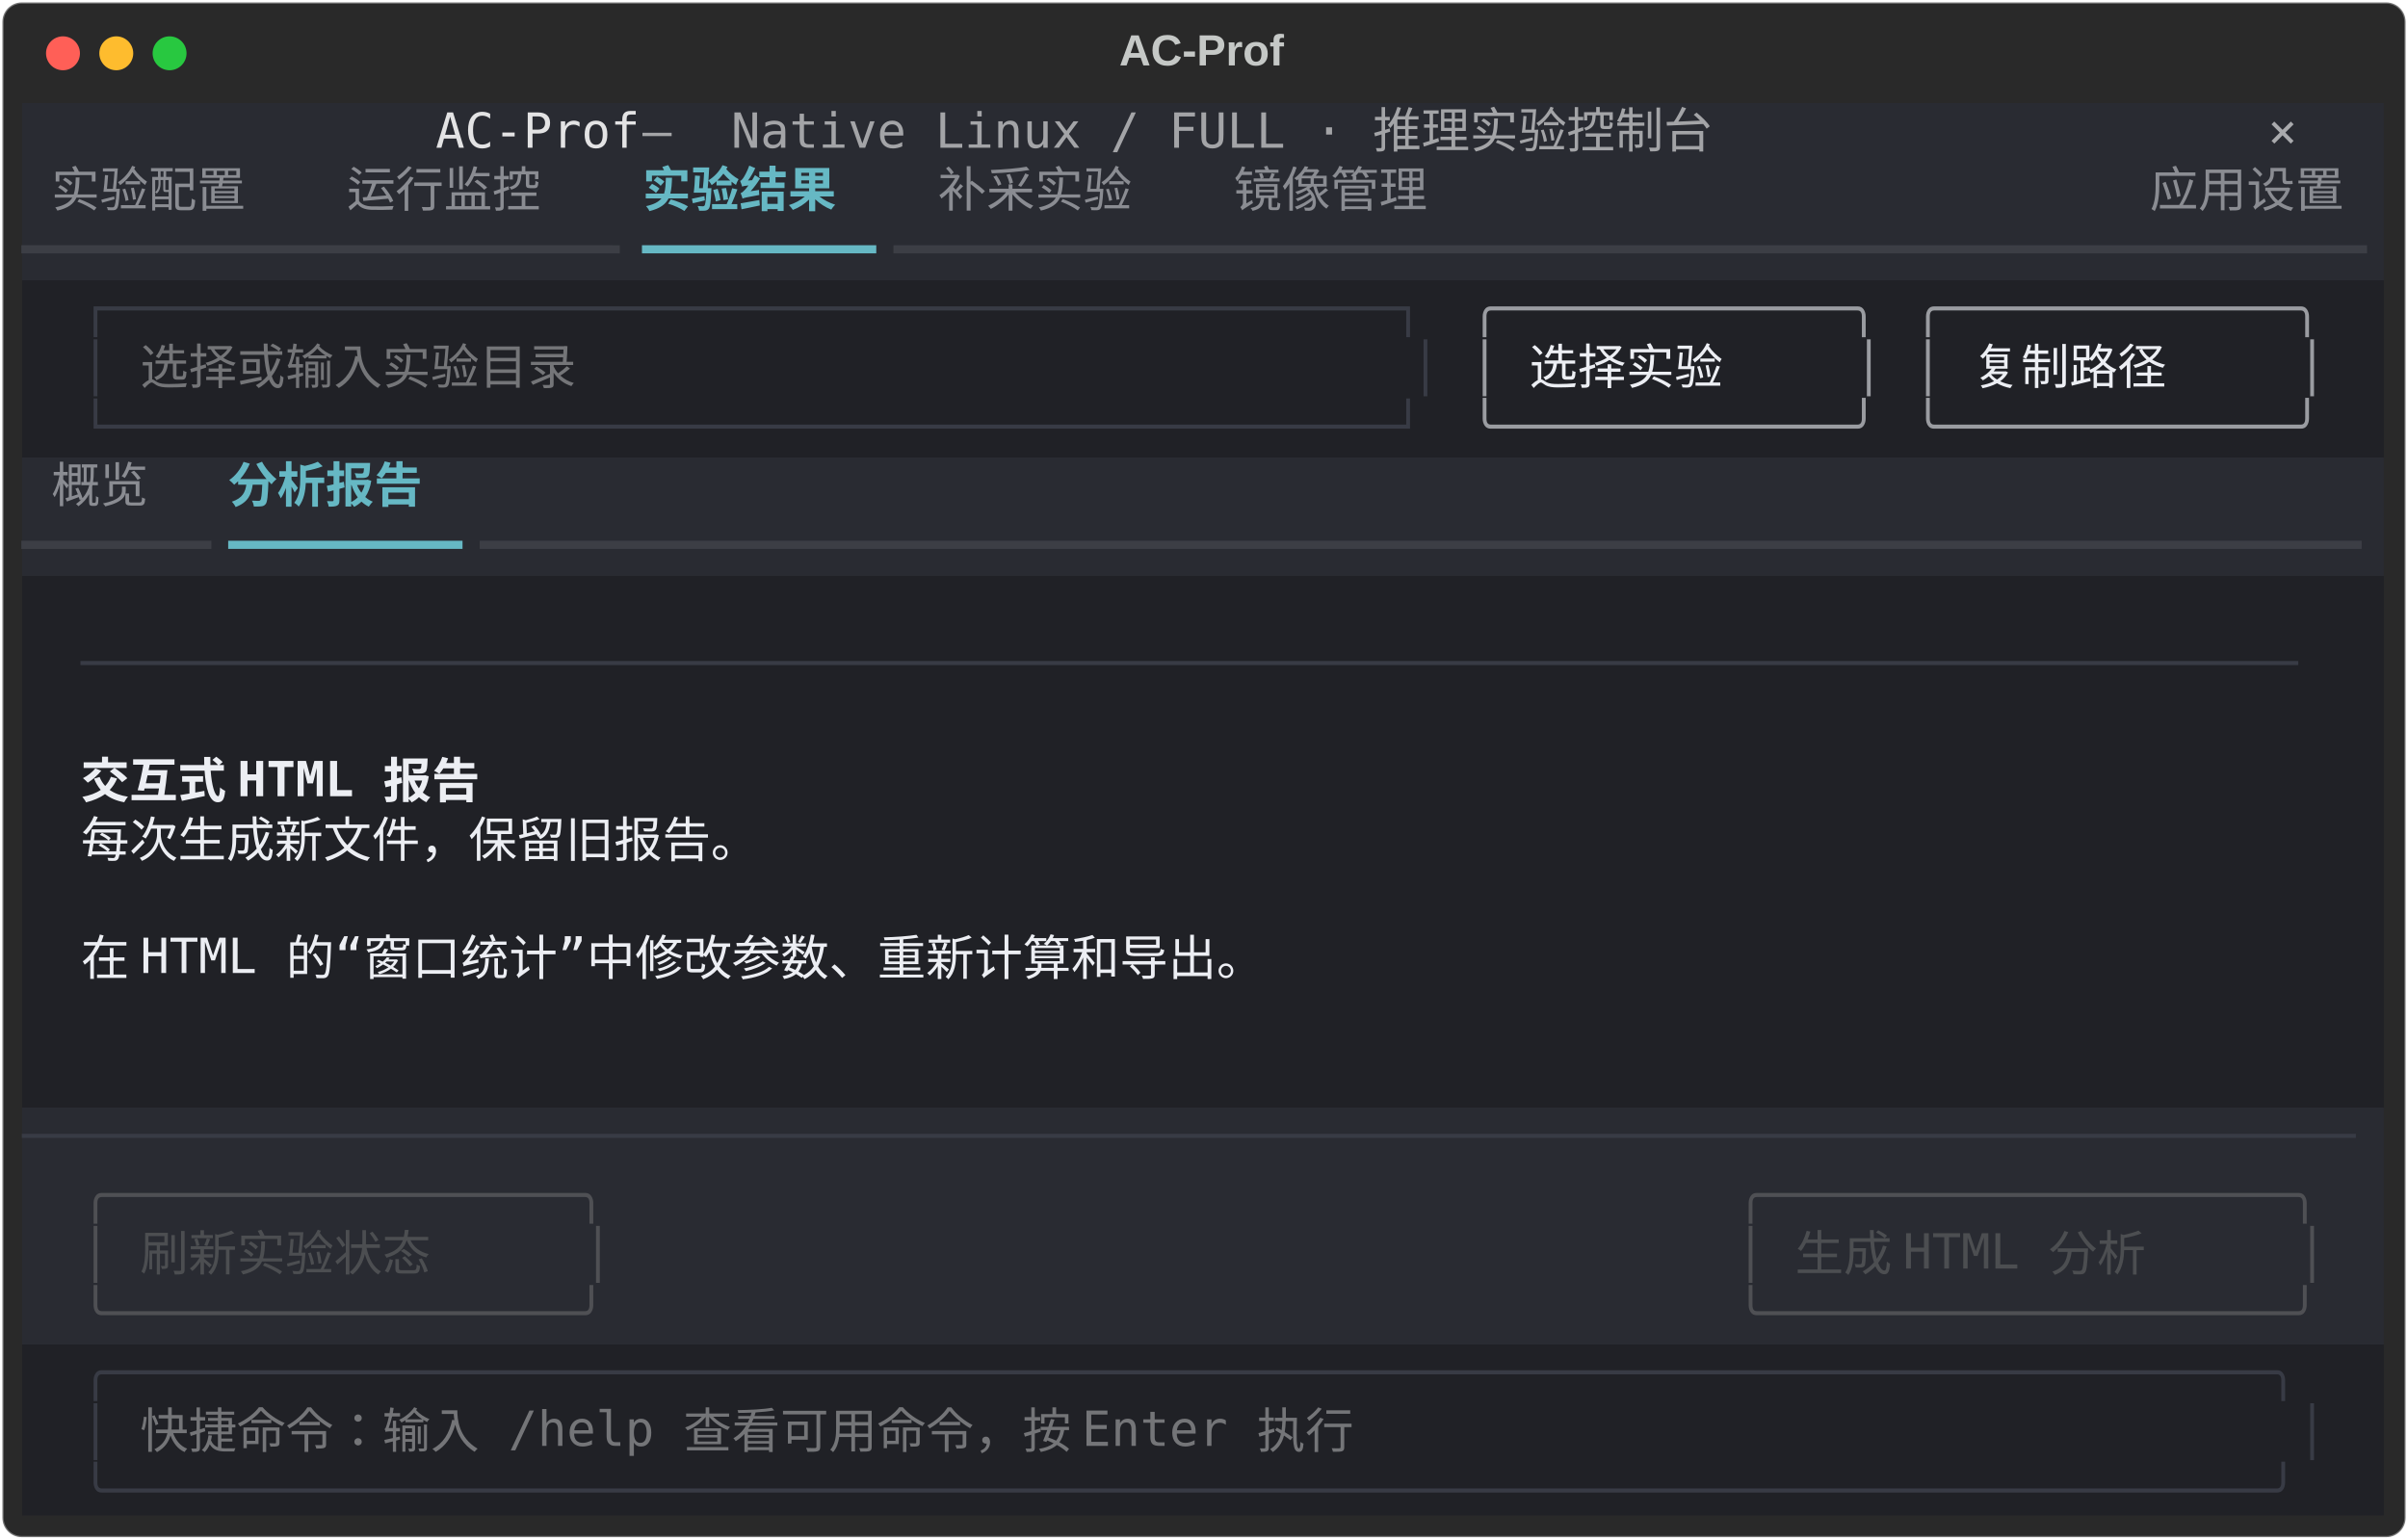
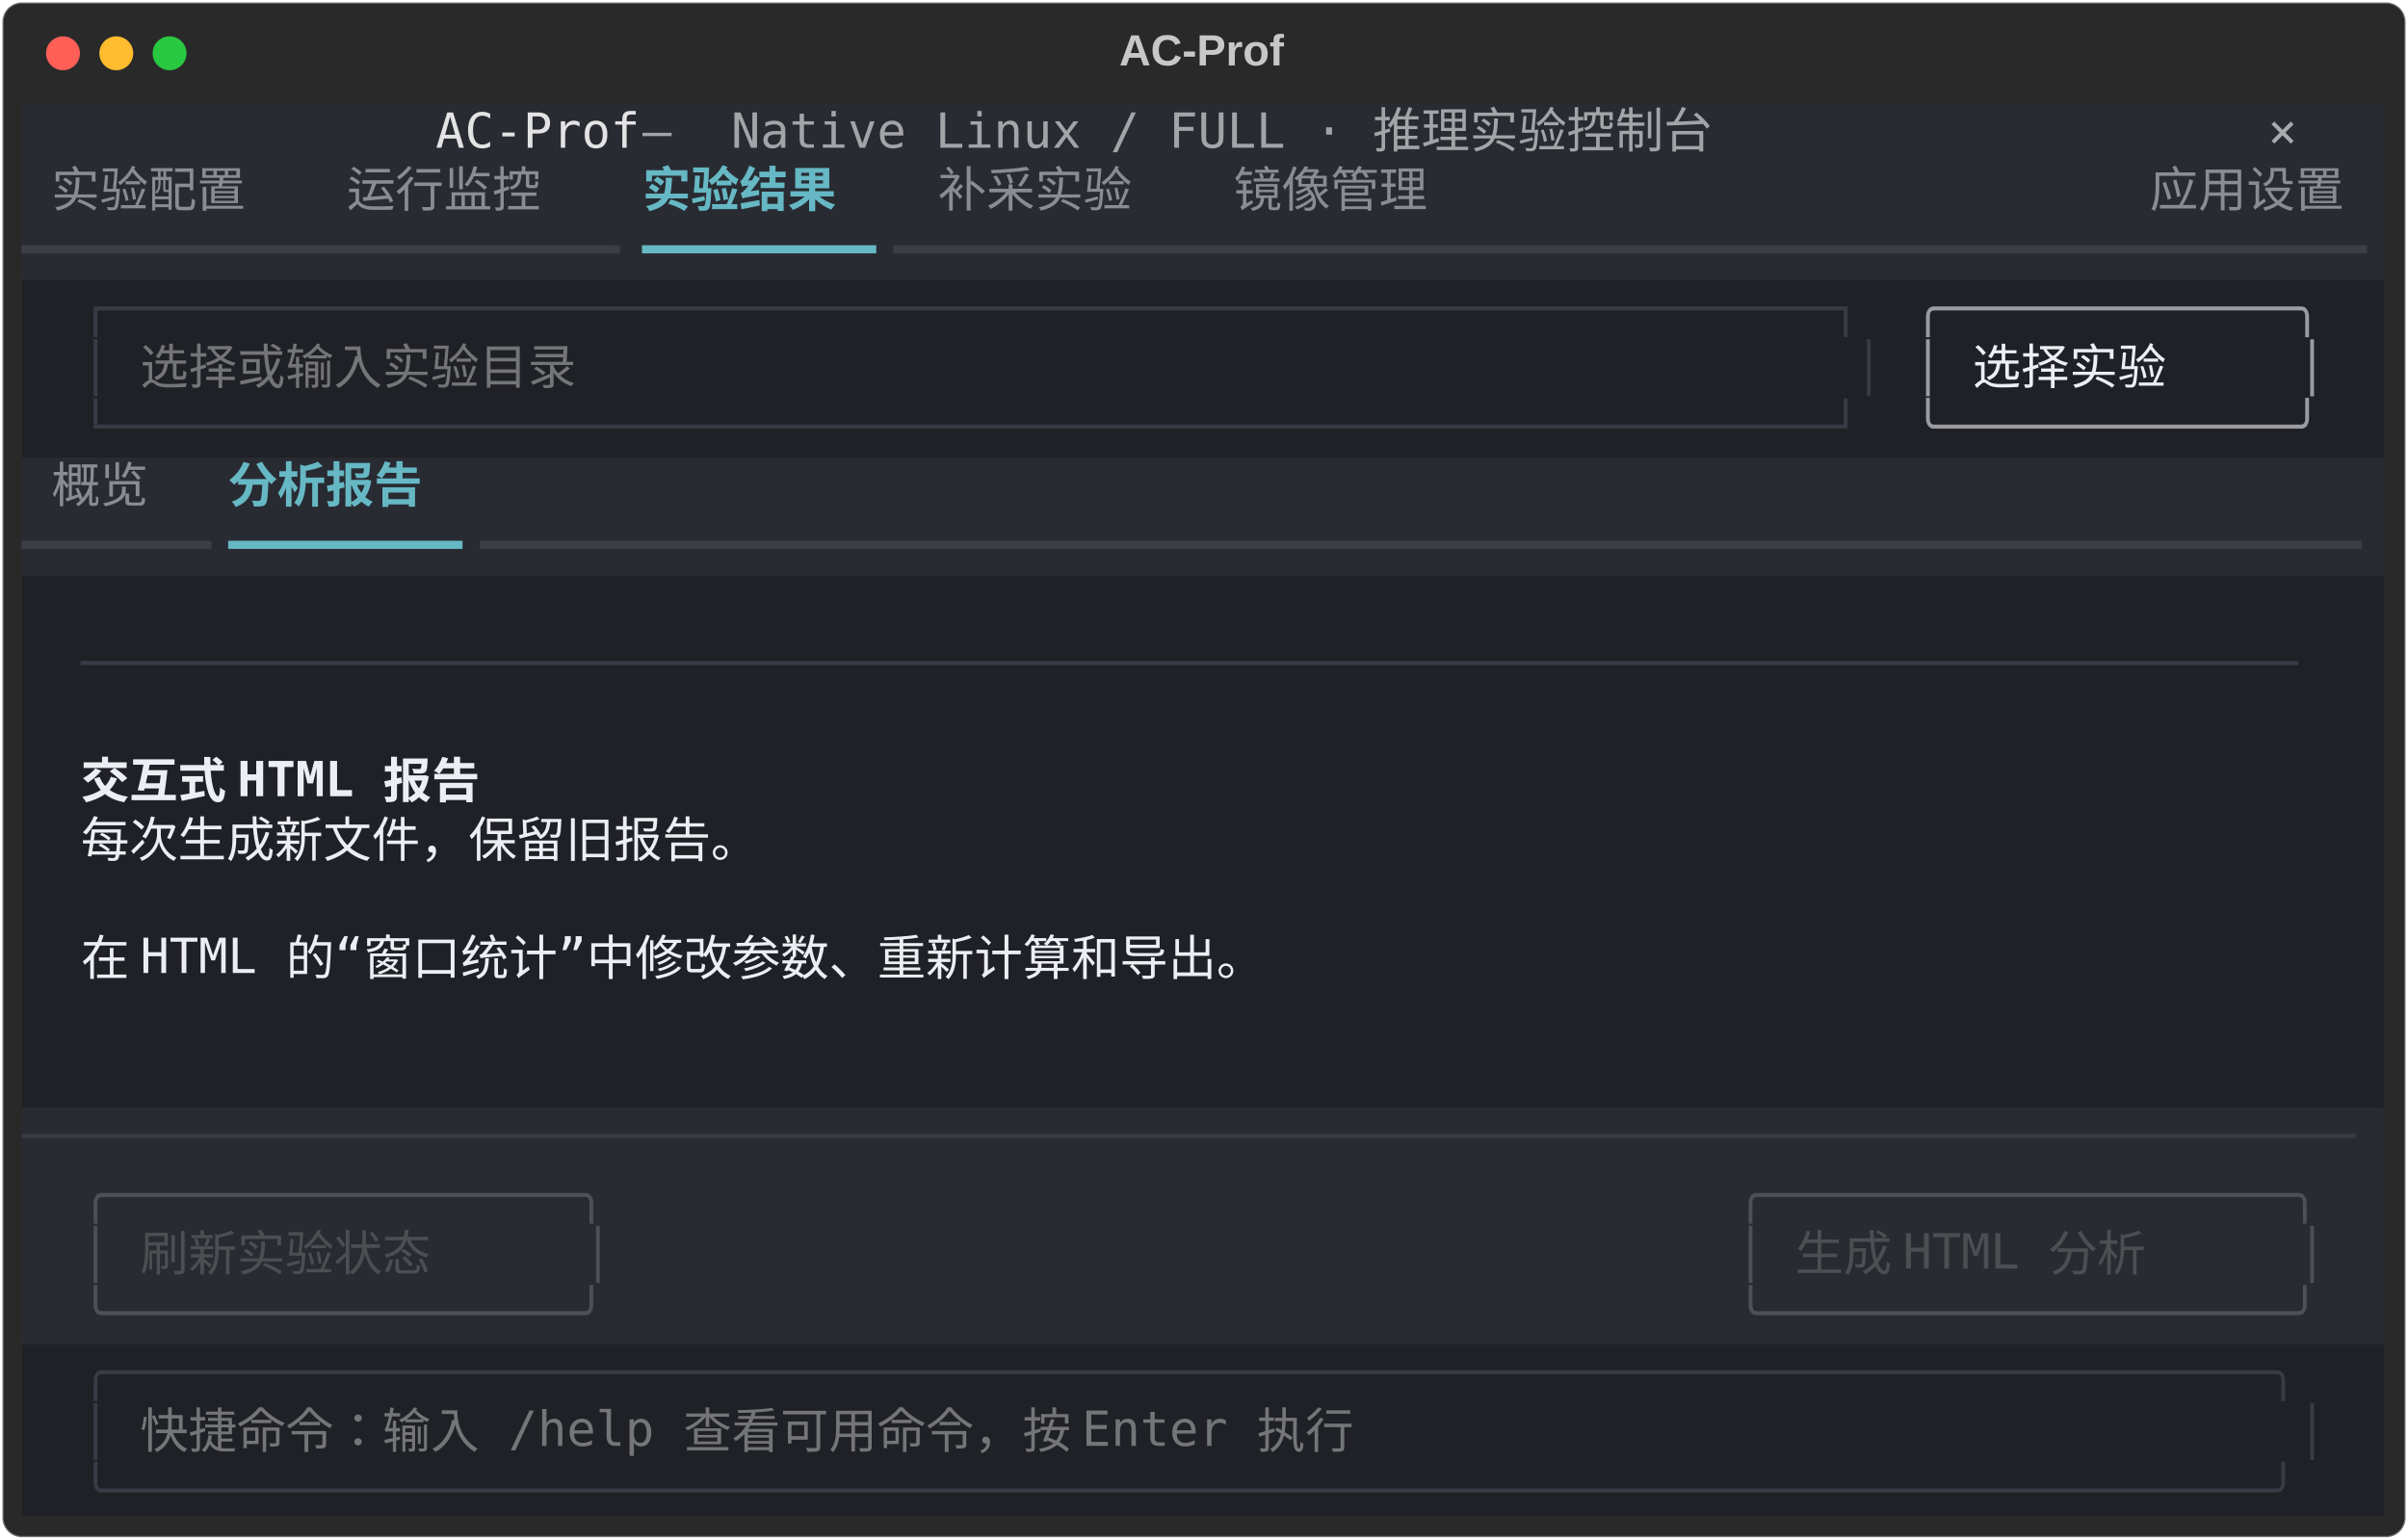
<svg xmlns="http://www.w3.org/2000/svg" class="rich-terminal" viewBox="0 0 994 635.6">
  <style>

    @font-face {
        font-family: "Fira Code";
        src: local("FiraCode-Regular"),
                url("https://cdnjs.cloudflare.com/ajax/libs/firacode/6.2.0/woff2/FiraCode-Regular.woff2") format("woff2"),
                url("https://cdnjs.cloudflare.com/ajax/libs/firacode/6.2.0/woff/FiraCode-Regular.woff") format("woff");
        font-style: normal;
        font-weight: 400;
    }
    @font-face {
        font-family: "Fira Code";
        src: local("FiraCode-Bold"),
                url("https://cdnjs.cloudflare.com/ajax/libs/firacode/6.2.0/woff2/FiraCode-Bold.woff2") format("woff2"),
                url("https://cdnjs.cloudflare.com/ajax/libs/firacode/6.2.0/woff/FiraCode-Bold.woff") format("woff");
        font-style: bold;
        font-weight: 700;
    }

    .terminal-matrix {
        font-family: Fira Code, monospace;
        font-size: 20px;
        line-height: 24.4px;
        font-variant-east-asian: full-width;
    }

    .terminal-title {
        font-size: 18px;
        font-weight: bold;
        font-family: arial;
    }

    .terminal-r1 { fill: #e3e3e4 }
.terminal-r2 { fill: #a3a4a7 }
.terminal-r3 { fill: #c5c8c6 }
.terminal-r4 { fill: #a9aaad }
.terminal-r5 { fill: #8a8c92 }
.terminal-r6 { fill: #66b8c4;font-weight: bold }
.terminal-r7 { fill: #3c3e45 }
.terminal-r8 { fill: #66b8c4 }
.terminal-r9 { fill: #383b45 }
.terminal-r10 { fill: #9a9ca1 }
.terminal-r11 { fill: #747578 }
.terminal-r12 { fill: #eceef3 }
.terminal-r13 { fill: #eceef3;font-weight: bold }
.terminal-r14 { fill: #4f5054 }
.terminal-r15 { fill: #4c4e51 }
    </style>
  <defs>
    <clipPath id="terminal-clip-terminal">
      <rect x="0" y="0" width="975.0" height="584.6" />
    </clipPath>
    <clipPath id="terminal-line-0">
      <rect x="0" y="1.5" width="976" height="24.65" />
    </clipPath>
    <clipPath id="terminal-line-1">
      <rect x="0" y="25.9" width="976" height="24.65" />
    </clipPath>
    <clipPath id="terminal-line-2">
      <rect x="0" y="50.3" width="976" height="24.65" />
    </clipPath>
    <clipPath id="terminal-line-3">
      <rect x="0" y="74.7" width="976" height="24.65" />
    </clipPath>
    <clipPath id="terminal-line-4">
      <rect x="0" y="99.1" width="976" height="24.65" />
    </clipPath>
    <clipPath id="terminal-line-5">
      <rect x="0" y="123.5" width="976" height="24.65" />
    </clipPath>
    <clipPath id="terminal-line-6">
      <rect x="0" y="147.9" width="976" height="24.65" />
    </clipPath>
    <clipPath id="terminal-line-7">
      <rect x="0" y="172.3" width="976" height="24.65" />
    </clipPath>
    <clipPath id="terminal-line-8">
      <rect x="0" y="196.7" width="976" height="24.65" />
    </clipPath>
    <clipPath id="terminal-line-9">
      <rect x="0" y="221.1" width="976" height="24.65" />
    </clipPath>
    <clipPath id="terminal-line-10">
      <rect x="0" y="245.5" width="976" height="24.65" />
    </clipPath>
    <clipPath id="terminal-line-11">
      <rect x="0" y="269.9" width="976" height="24.65" />
    </clipPath>
    <clipPath id="terminal-line-12">
      <rect x="0" y="294.3" width="976" height="24.65" />
    </clipPath>
    <clipPath id="terminal-line-13">
      <rect x="0" y="318.7" width="976" height="24.65" />
    </clipPath>
    <clipPath id="terminal-line-14">
      <rect x="0" y="343.1" width="976" height="24.65" />
    </clipPath>
    <clipPath id="terminal-line-15">
      <rect x="0" y="367.5" width="976" height="24.65" />
    </clipPath>
    <clipPath id="terminal-line-16">
      <rect x="0" y="391.9" width="976" height="24.65" />
    </clipPath>
    <clipPath id="terminal-line-17">
      <rect x="0" y="416.3" width="976" height="24.65" />
    </clipPath>
    <clipPath id="terminal-line-18">
      <rect x="0" y="440.7" width="976" height="24.65" />
    </clipPath>
    <clipPath id="terminal-line-19">
      <rect x="0" y="465.1" width="976" height="24.65" />
    </clipPath>
    <clipPath id="terminal-line-20">
      <rect x="0" y="489.5" width="976" height="24.65" />
    </clipPath>
    <clipPath id="terminal-line-21">
      <rect x="0" y="513.9" width="976" height="24.65" />
    </clipPath>
    <clipPath id="terminal-line-22">
      <rect x="0" y="538.3" width="976" height="24.65" />
    </clipPath>
  </defs>
  <rect fill="#292929" stroke="rgba(255,255,255,0.35)" stroke-width="1" x="1" y="1" width="992" height="633.6" rx="8" />
  <text class="terminal-title" fill="#c5c8c6" text-anchor="middle" x="496" y="27">AC-Prof</text>
  <g transform="translate(26,22)">
    <circle cx="0" cy="0" r="7" fill="#ff5f57" />
    <circle cx="22" cy="0" r="7" fill="#febc2e" />
    <circle cx="44" cy="0" r="7" fill="#28c840" />
  </g>
  <g transform="translate(9, 41)" clip-path="url(#terminal-clip-terminal)">
    <rect fill="#292b32" x="0" y="1.5" width="170.8" height="24.65" shape-rendering="crispEdges" />
    <rect fill="#292b32" x="170.8" y="1.5" width="85.4" height="24.65" shape-rendering="crispEdges" />
    <rect fill="#292b32" x="256.2" y="1.5" width="36.6" height="24.65" shape-rendering="crispEdges" />
    <rect fill="#292b32" x="292.8" y="1.5" width="439.2" height="24.65" shape-rendering="crispEdges" />
    <rect fill="#292b32" x="732" y="1.5" width="183" height="24.65" shape-rendering="crispEdges" />
    <rect fill="#292b32" x="915" y="1.5" width="12.2" height="24.65" shape-rendering="crispEdges" />
    <rect fill="#292b32" x="927.2" y="1.5" width="36.6" height="24.65" shape-rendering="crispEdges" />
    <rect fill="#292b32" x="963.8" y="1.5" width="12.2" height="24.65" shape-rendering="crispEdges" />
    <rect fill="#292b32" x="0" y="25.9" width="12.2" height="24.65" shape-rendering="crispEdges" />
    <rect fill="#292b32" x="12.2" y="25.9" width="97.6" height="24.65" shape-rendering="crispEdges" />
    <rect fill="#292b32" x="109.8" y="25.9" width="24.4" height="24.65" shape-rendering="crispEdges" />
    <rect fill="#292b32" x="134.2" y="25.9" width="97.6" height="24.65" shape-rendering="crispEdges" />
    <rect fill="#292b32" x="231.8" y="25.9" width="24.4" height="24.65" shape-rendering="crispEdges" />
    <rect fill="#292b32" x="256.2" y="25.9" width="97.6" height="24.65" shape-rendering="crispEdges" />
    <rect fill="#292b32" x="353.8" y="25.9" width="24.4" height="24.65" shape-rendering="crispEdges" />
    <rect fill="#292b32" x="378.2" y="25.9" width="97.6" height="24.65" shape-rendering="crispEdges" />
    <rect fill="#292b32" x="475.8" y="25.9" width="24.4" height="24.65" shape-rendering="crispEdges" />
    <rect fill="#292b32" x="500.2" y="25.9" width="97.6" height="24.65" shape-rendering="crispEdges" />
    <rect fill="#292b32" x="597.8" y="25.9" width="280.6" height="24.65" shape-rendering="crispEdges" />
    <rect fill="#292b32" x="878.4" y="25.9" width="97.6" height="24.65" shape-rendering="crispEdges" />
    <rect fill="#292b32" x="0" y="50.3" width="256.2" height="24.65" shape-rendering="crispEdges" />
    <rect fill="#292b32" x="256.2" y="50.3" width="97.6" height="24.65" shape-rendering="crispEdges" />
    <rect fill="#292b32" x="353.8" y="50.3" width="622.2" height="24.65" shape-rendering="crispEdges" />
    <rect fill="#202126" x="0" y="74.7" width="24.4" height="24.65" shape-rendering="crispEdges" />
-     <rect fill="#202126" x="24.4" y="74.7" width="561.2" height="24.65" shape-rendering="crispEdges" />
-     <rect fill="#202126" x="585.6" y="74.7" width="12.2" height="24.65" shape-rendering="crispEdges" />
-     <rect fill="#202126" x="597.8" y="74.7" width="170.8" height="24.65" shape-rendering="crispEdges" />
+     <rect fill="#202126" x="24.4" y="74.7" width="744.2" height="24.65" shape-rendering="crispEdges" />
    <rect fill="#202126" x="768.6" y="74.7" width="12.2" height="24.65" shape-rendering="crispEdges" />
    <rect fill="#202126" x="780.8" y="74.7" width="170.8" height="24.65" shape-rendering="crispEdges" />
    <rect fill="#202126" x="951.6" y="74.7" width="24.4" height="24.65" shape-rendering="crispEdges" />
    <rect fill="#202126" x="0" y="99.1" width="24.4" height="24.65" shape-rendering="crispEdges" />
    <rect fill="#202126" x="24.4" y="99.1" width="12.2" height="24.65" shape-rendering="crispEdges" />
    <rect fill="#202126" x="36.6" y="99.1" width="12.2" height="24.65" shape-rendering="crispEdges" />
    <rect fill="#202126" x="48.8" y="99.1" width="219.6" height="24.65" shape-rendering="crispEdges" />
-     <rect fill="#202126" x="268.4" y="99.1" width="292.8" height="24.65" shape-rendering="crispEdges" />
-     <rect fill="#202126" x="561.2" y="99.1" width="12.2" height="24.65" shape-rendering="crispEdges" />
-     <rect fill="#202126" x="573.4" y="99.1" width="12.2" height="24.65" shape-rendering="crispEdges" />
-     <rect fill="#202126" x="585.6" y="99.1" width="12.2" height="24.65" shape-rendering="crispEdges" />
-     <rect fill="#202126" x="597.8" y="99.1" width="12.2" height="24.65" shape-rendering="crispEdges" />
-     <rect fill="#202126" x="610" y="99.1" width="12.2" height="24.65" shape-rendering="crispEdges" />
-     <rect fill="#202126" x="622.2" y="99.1" width="122" height="24.65" shape-rendering="crispEdges" />
+     <rect fill="#202126" x="268.4" y="99.1" width="475.8" height="24.65" shape-rendering="crispEdges" />
    <rect fill="#202126" x="744.2" y="99.1" width="12.2" height="24.65" shape-rendering="crispEdges" />
    <rect fill="#202126" x="756.4" y="99.1" width="12.2" height="24.65" shape-rendering="crispEdges" />
    <rect fill="#202126" x="768.6" y="99.1" width="12.2" height="24.65" shape-rendering="crispEdges" />
    <rect fill="#202126" x="780.8" y="99.1" width="12.2" height="24.65" shape-rendering="crispEdges" />
    <rect fill="#202126" x="793" y="99.1" width="12.2" height="24.65" shape-rendering="crispEdges" />
    <rect fill="#202126" x="805.2" y="99.1" width="122" height="24.65" shape-rendering="crispEdges" />
    <rect fill="#202126" x="927.2" y="99.1" width="12.2" height="24.65" shape-rendering="crispEdges" />
    <rect fill="#202126" x="939.4" y="99.1" width="12.2" height="24.65" shape-rendering="crispEdges" />
    <rect fill="#202126" x="951.6" y="99.1" width="24.4" height="24.65" shape-rendering="crispEdges" />
    <rect fill="#202126" x="0" y="123.5" width="24.4" height="24.65" shape-rendering="crispEdges" />
-     <rect fill="#202126" x="24.4" y="123.5" width="561.2" height="24.65" shape-rendering="crispEdges" />
-     <rect fill="#202126" x="585.6" y="123.5" width="12.2" height="24.65" shape-rendering="crispEdges" />
-     <rect fill="#202126" x="597.8" y="123.5" width="170.8" height="24.65" shape-rendering="crispEdges" />
+     <rect fill="#202126" x="24.4" y="123.5" width="744.2" height="24.65" shape-rendering="crispEdges" />
    <rect fill="#202126" x="768.6" y="123.5" width="12.2" height="24.65" shape-rendering="crispEdges" />
    <rect fill="#202126" x="780.8" y="123.5" width="170.8" height="24.65" shape-rendering="crispEdges" />
    <rect fill="#202126" x="951.6" y="123.5" width="24.4" height="24.65" shape-rendering="crispEdges" />
    <rect fill="#292b32" x="0" y="147.9" width="12.2" height="24.65" shape-rendering="crispEdges" />
    <rect fill="#292b32" x="12.2" y="147.9" width="48.8" height="24.65" shape-rendering="crispEdges" />
    <rect fill="#292b32" x="61" y="147.9" width="24.4" height="24.65" shape-rendering="crispEdges" />
    <rect fill="#292b32" x="85.4" y="147.9" width="97.6" height="24.65" shape-rendering="crispEdges" />
    <rect fill="#292b32" x="183" y="147.9" width="793" height="24.65" shape-rendering="crispEdges" />
    <rect fill="#292b32" x="0" y="172.3" width="85.4" height="24.65" shape-rendering="crispEdges" />
    <rect fill="#292b32" x="85.4" y="172.3" width="97.6" height="24.65" shape-rendering="crispEdges" />
    <rect fill="#292b32" x="183" y="172.3" width="793" height="24.65" shape-rendering="crispEdges" />
    <rect fill="#202126" x="0" y="196.7" width="976" height="24.65" shape-rendering="crispEdges" />
    <rect fill="#202126" x="0" y="221.1" width="24.4" height="24.65" shape-rendering="crispEdges" />
    <rect fill="#202126" x="24.4" y="221.1" width="927.2" height="24.65" shape-rendering="crispEdges" />
    <rect fill="#202126" x="951.6" y="221.1" width="24.4" height="24.65" shape-rendering="crispEdges" />
    <rect fill="#202126" x="0" y="245.5" width="976" height="24.65" shape-rendering="crispEdges" />
    <rect fill="#202126" x="0" y="269.9" width="24.4" height="24.65" shape-rendering="crispEdges" />
    <rect fill="#202126" x="24.4" y="269.9" width="195.2" height="24.65" shape-rendering="crispEdges" />
    <rect fill="#202126" x="219.6" y="269.9" width="756.4" height="24.65" shape-rendering="crispEdges" />
    <rect fill="#202126" x="0" y="294.3" width="24.4" height="24.65" shape-rendering="crispEdges" />
    <rect fill="#202126" x="24.4" y="294.3" width="341.6" height="24.65" shape-rendering="crispEdges" />
    <rect fill="#202126" x="366" y="294.3" width="610" height="24.65" shape-rendering="crispEdges" />
    <rect fill="#202126" x="0" y="318.7" width="976" height="24.65" shape-rendering="crispEdges" />
    <rect fill="#202126" x="0" y="343.1" width="24.4" height="24.65" shape-rendering="crispEdges" />
    <rect fill="#202126" x="24.4" y="343.1" width="585.6" height="24.65" shape-rendering="crispEdges" />
    <rect fill="#202126" x="610" y="343.1" width="366" height="24.65" shape-rendering="crispEdges" />
    <rect fill="#202126" x="0" y="367.5" width="976" height="24.65" shape-rendering="crispEdges" />
    <rect fill="#202126" x="0" y="391.9" width="976" height="24.65" shape-rendering="crispEdges" />
    <rect fill="#292b32" x="0" y="416.3" width="976" height="24.65" shape-rendering="crispEdges" />
    <rect fill="#292b32" x="0" y="440.7" width="24.4" height="24.65" shape-rendering="crispEdges" />
    <rect fill="#292b32" x="24.4" y="440.7" width="219.6" height="24.65" shape-rendering="crispEdges" />
    <rect fill="#292b32" x="244" y="440.7" width="463.6" height="24.65" shape-rendering="crispEdges" />
    <rect fill="#292b32" x="707.6" y="440.7" width="244" height="24.65" shape-rendering="crispEdges" />
    <rect fill="#292b32" x="951.6" y="440.7" width="24.4" height="24.65" shape-rendering="crispEdges" />
    <rect fill="#292b32" x="0" y="465.1" width="24.4" height="24.65" shape-rendering="crispEdges" />
    <rect fill="#292b32" x="24.4" y="465.1" width="12.2" height="24.65" shape-rendering="crispEdges" />
    <rect fill="#292b32" x="36.6" y="465.1" width="12.2" height="24.65" shape-rendering="crispEdges" />
    <rect fill="#292b32" x="48.8" y="465.1" width="170.8" height="24.65" shape-rendering="crispEdges" />
    <rect fill="#292b32" x="219.6" y="465.1" width="12.2" height="24.65" shape-rendering="crispEdges" />
    <rect fill="#292b32" x="231.8" y="465.1" width="12.2" height="24.65" shape-rendering="crispEdges" />
    <rect fill="#292b32" x="244" y="465.1" width="463.6" height="24.65" shape-rendering="crispEdges" />
    <rect fill="#292b32" x="707.6" y="465.1" width="12.2" height="24.65" shape-rendering="crispEdges" />
    <rect fill="#292b32" x="719.8" y="465.1" width="12.2" height="24.65" shape-rendering="crispEdges" />
    <rect fill="#292b32" x="732" y="465.1" width="195.2" height="24.65" shape-rendering="crispEdges" />
    <rect fill="#292b32" x="927.2" y="465.1" width="12.2" height="24.65" shape-rendering="crispEdges" />
    <rect fill="#292b32" x="939.4" y="465.1" width="12.2" height="24.65" shape-rendering="crispEdges" />
    <rect fill="#292b32" x="951.6" y="465.1" width="24.4" height="24.65" shape-rendering="crispEdges" />
    <rect fill="#292b32" x="0" y="489.5" width="24.4" height="24.65" shape-rendering="crispEdges" />
    <rect fill="#292b32" x="24.4" y="489.5" width="219.6" height="24.65" shape-rendering="crispEdges" />
    <rect fill="#292b32" x="244" y="489.5" width="463.6" height="24.65" shape-rendering="crispEdges" />
    <rect fill="#292b32" x="707.6" y="489.5" width="244" height="24.65" shape-rendering="crispEdges" />
    <rect fill="#292b32" x="951.6" y="489.5" width="24.4" height="24.65" shape-rendering="crispEdges" />
    <rect fill="#202126" x="0" y="513.9" width="24.4" height="24.65" shape-rendering="crispEdges" />
    <rect fill="#202126" x="24.4" y="513.9" width="927.2" height="24.65" shape-rendering="crispEdges" />
    <rect fill="#202126" x="951.6" y="513.9" width="24.4" height="24.65" shape-rendering="crispEdges" />
    <rect fill="#202126" x="0" y="538.3" width="24.4" height="24.65" shape-rendering="crispEdges" />
    <rect fill="#202126" x="24.4" y="538.3" width="12.2" height="24.65" shape-rendering="crispEdges" />
    <rect fill="#202126" x="36.6" y="538.3" width="12.2" height="24.65" shape-rendering="crispEdges" />
    <rect fill="#202126" x="48.8" y="538.3" width="585.6" height="24.65" shape-rendering="crispEdges" />
    <rect fill="#202126" x="634.4" y="538.3" width="292.8" height="24.65" shape-rendering="crispEdges" />
    <rect fill="#202126" x="927.2" y="538.3" width="12.2" height="24.65" shape-rendering="crispEdges" />
    <rect fill="#202126" x="939.4" y="538.3" width="12.2" height="24.65" shape-rendering="crispEdges" />
    <rect fill="#202126" x="951.6" y="538.3" width="24.4" height="24.65" shape-rendering="crispEdges" />
    <rect fill="#202126" x="0" y="562.7" width="24.4" height="24.65" shape-rendering="crispEdges" />
    <rect fill="#202126" x="24.4" y="562.7" width="927.2" height="24.65" shape-rendering="crispEdges" />
    <rect fill="#202126" x="951.6" y="562.7" width="24.4" height="24.65" shape-rendering="crispEdges" />
    <g class="terminal-matrix">
      <text class="terminal-r1" x="170.8" y="20" textLength="85.4" clip-path="url(#terminal-line-0)">AC-Prof</text>
      <text class="terminal-r2" x="256.2" y="20" textLength="36.6" clip-path="url(#terminal-line-0)"> — </text>
      <text class="terminal-r2" x="292.8" y="20" textLength="353.8" clip-path="url(#terminal-line-0)">Native Linux / FULL · 推理实验控制台</text>
      <text class="terminal-r4" x="927.2" y="20" textLength="36.6" clip-path="url(#terminal-line-0)"> × </text>
      <text class="terminal-r3" x="976" y="20" textLength="12.2" clip-path="url(#terminal-line-0)">
</text>
      <text class="terminal-r5" x="12.2" y="44.4" textLength="48.8" clip-path="url(#terminal-line-1)">实验配置</text>
      <text class="terminal-r5" x="134.2" y="44.4" textLength="48.8" clip-path="url(#terminal-line-1)">运行监控</text>
      <text class="terminal-r6" x="256.2" y="44.4" textLength="48.8" clip-path="url(#terminal-line-1)">实验结果</text>
      <text class="terminal-r5" x="378.2" y="44.4" textLength="48.8" clip-path="url(#terminal-line-1)">补采实验</text>
      <text class="terminal-r5" x="500.2" y="44.4" textLength="48.8" clip-path="url(#terminal-line-1)">镜像管理</text>
      <text class="terminal-r5" x="878.4" y="44.4" textLength="48.8" clip-path="url(#terminal-line-1)">应用设置</text>
      <text class="terminal-r3" x="976" y="44.4" textLength="12.2" clip-path="url(#terminal-line-1)">
</text>
      <text class="terminal-r7" x="0" y="68.8" textLength="256.2" clip-path="url(#terminal-line-2)">━━━━━━━━━━━━━━━━━━━━╸</text>
      <text class="terminal-r8" x="256.2" y="68.8" textLength="97.6" clip-path="url(#terminal-line-2)">━━━━━━━━</text>
      <text class="terminal-r7" x="353.8" y="68.8" textLength="622.2" clip-path="url(#terminal-line-2)">╺━━━━━━━━━━━━━━━━━━━━━━━━━━━━━━━━━━━━━━━━━━━━━━━━━━</text>
      <text class="terminal-r3" x="976" y="68.8" textLength="12.2" clip-path="url(#terminal-line-2)">
</text>
-       <text class="terminal-r9" x="24.4" y="93.2" textLength="561.2" clip-path="url(#terminal-line-3)">┌────────────────────────────────────────────┐</text>
-       <text class="terminal-r10" x="597.8" y="93.2" textLength="170.8" clip-path="url(#terminal-line-3)">╭────────────╮</text>
+       <text class="terminal-r9" x="24.4" y="93.2" textLength="744.2" clip-path="url(#terminal-line-3)">┌───────────────────────────────────────────────────────────┐</text>
      <text class="terminal-r10" x="780.8" y="93.2" textLength="170.8" clip-path="url(#terminal-line-3)">╭────────────╮</text>
      <text class="terminal-r3" x="976" y="93.2" textLength="12.2" clip-path="url(#terminal-line-3)">
</text>
      <text class="terminal-r9" x="24.4" y="117.6" textLength="12.2" clip-path="url(#terminal-line-4)">│</text>
      <text class="terminal-r11" x="48.8" y="117.6" textLength="109.8" clip-path="url(#terminal-line-4)">选择或输入实验目录</text>
-       <text class="terminal-r9" x="573.4" y="117.6" textLength="12.2" clip-path="url(#terminal-line-4)">│</text>
-       <text class="terminal-r10" x="597.8" y="117.6" textLength="12.2" clip-path="url(#terminal-line-4)">│</text>
-       <text class="terminal-r12" x="622.2" y="117.6" textLength="73.2" clip-path="url(#terminal-line-4)"> 选择实验 </text>
-       <text class="terminal-r10" x="756.4" y="117.6" textLength="12.2" clip-path="url(#terminal-line-4)">│</text>
+       <text class="terminal-r9" x="756.4" y="117.6" textLength="12.2" clip-path="url(#terminal-line-4)">│</text>
      <text class="terminal-r10" x="780.8" y="117.6" textLength="12.2" clip-path="url(#terminal-line-4)">│</text>
-       <text class="terminal-r12" x="805.2" y="117.6" textLength="73.2" clip-path="url(#terminal-line-4)"> 复制路径 </text>
+       <text class="terminal-r12" x="805.2" y="117.6" textLength="73.2" clip-path="url(#terminal-line-4)"> 选择实验 </text>
      <text class="terminal-r10" x="939.4" y="117.6" textLength="12.2" clip-path="url(#terminal-line-4)">│</text>
      <text class="terminal-r3" x="976" y="117.6" textLength="12.2" clip-path="url(#terminal-line-4)">
</text>
-       <text class="terminal-r9" x="24.4" y="142" textLength="561.2" clip-path="url(#terminal-line-5)">└────────────────────────────────────────────┘</text>
-       <text class="terminal-r10" x="597.8" y="142" textLength="170.8" clip-path="url(#terminal-line-5)">╰────────────╯</text>
+       <text class="terminal-r9" x="24.4" y="142" textLength="744.2" clip-path="url(#terminal-line-5)">└───────────────────────────────────────────────────────────┘</text>
      <text class="terminal-r10" x="780.8" y="142" textLength="170.8" clip-path="url(#terminal-line-5)">╰────────────╯</text>
      <text class="terminal-r3" x="976" y="142" textLength="12.2" clip-path="url(#terminal-line-5)">
</text>
      <text class="terminal-r5" x="12.2" y="166.4" textLength="24.4" clip-path="url(#terminal-line-6)">概览</text>
      <text class="terminal-r6" x="85.4" y="166.4" textLength="48.8" clip-path="url(#terminal-line-6)">分析报告</text>
      <text class="terminal-r3" x="976" y="166.4" textLength="12.2" clip-path="url(#terminal-line-6)">
</text>
      <text class="terminal-r7" x="0" y="190.8" textLength="85.4" clip-path="url(#terminal-line-7)">━━━━━━╸</text>
      <text class="terminal-r8" x="85.4" y="190.8" textLength="97.6" clip-path="url(#terminal-line-7)">━━━━━━━━</text>
      <text class="terminal-r7" x="183" y="190.8" textLength="793" clip-path="url(#terminal-line-7)">╺━━━━━━━━━━━━━━━━━━━━━━━━━━━━━━━━━━━━━━━━━━━━━━━━━━━━━━━━━━━━━━━━</text>
      <text class="terminal-r3" x="976" y="190.8" textLength="12.2" clip-path="url(#terminal-line-7)">
</text>
      <text class="terminal-r3" x="976" y="215.2" textLength="12.2" clip-path="url(#terminal-line-8)">
</text>
      <text class="terminal-r9" x="24.4" y="239.6" textLength="927.2" clip-path="url(#terminal-line-9)">────────────────────────────────────────────────────────────────────────────</text>
      <text class="terminal-r3" x="976" y="239.6" textLength="12.2" clip-path="url(#terminal-line-9)">
</text>
      <text class="terminal-r3" x="976" y="264" textLength="12.2" clip-path="url(#terminal-line-10)">
</text>
      <text class="terminal-r13" x="24.4" y="288.4" textLength="134.2" clip-path="url(#terminal-line-11)">交互式 HTML 报告</text>
      <text class="terminal-r3" x="976" y="288.4" textLength="12.2" clip-path="url(#terminal-line-11)">
</text>
      <text class="terminal-r12" x="24.4" y="312.8" textLength="170.8" clip-path="url(#terminal-line-12)">每次生成新文件，保留旧报告。</text>
      <text class="terminal-r3" x="976" y="312.8" textLength="12.2" clip-path="url(#terminal-line-12)">
</text>
      <text class="terminal-r3" x="976" y="337.2" textLength="12.2" clip-path="url(#terminal-line-13)">
</text>
      <text class="terminal-r12" x="24.4" y="361.6" textLength="341.6" clip-path="url(#terminal-line-14)">在 HTML 的“窗口统计”中修改参数、重新计算和导出。</text>
      <text class="terminal-r3" x="976" y="361.6" textLength="12.2" clip-path="url(#terminal-line-14)">
</text>
      <text class="terminal-r3" x="976" y="386" textLength="12.2" clip-path="url(#terminal-line-15)">
</text>
      <text class="terminal-r3" x="976" y="410.4" textLength="12.2" clip-path="url(#terminal-line-16)">
</text>
      <text class="terminal-r9" x="0" y="434.8" textLength="976" clip-path="url(#terminal-line-17)">────────────────────────────────────────────────────────────────────────────────</text>
      <text class="terminal-r3" x="976" y="434.8" textLength="12.2" clip-path="url(#terminal-line-17)">
</text>
      <text class="terminal-r14" x="24.4" y="459.2" textLength="219.6" clip-path="url(#terminal-line-18)">╭────────────────╮</text>
      <text class="terminal-r14" x="707.6" y="459.2" textLength="244" clip-path="url(#terminal-line-18)">╭──────────────────╮</text>
      <text class="terminal-r3" x="976" y="459.2" textLength="12.2" clip-path="url(#terminal-line-18)">
</text>
      <text class="terminal-r14" x="24.4" y="483.6" textLength="12.2" clip-path="url(#terminal-line-19)">│</text>
      <text class="terminal-r15" x="48.8" y="483.6" textLength="97.6" clip-path="url(#terminal-line-19)"> 刷新实验状态 </text>
      <text class="terminal-r14" x="231.8" y="483.6" textLength="12.2" clip-path="url(#terminal-line-19)">│</text>
      <text class="terminal-r14" x="707.6" y="483.6" textLength="12.2" clip-path="url(#terminal-line-19)">│</text>
      <text class="terminal-r15" x="732" y="483.6" textLength="146.4" clip-path="url(#terminal-line-19)"> 生成 HTML 分析 </text>
      <text class="terminal-r14" x="939.4" y="483.6" textLength="12.2" clip-path="url(#terminal-line-19)">│</text>
      <text class="terminal-r3" x="976" y="483.6" textLength="12.2" clip-path="url(#terminal-line-19)">
</text>
      <text class="terminal-r14" x="24.4" y="508" textLength="219.6" clip-path="url(#terminal-line-20)">╰────────────────╯</text>
      <text class="terminal-r14" x="707.6" y="508" textLength="244" clip-path="url(#terminal-line-20)">╰──────────────────╯</text>
      <text class="terminal-r3" x="976" y="508" textLength="12.2" clip-path="url(#terminal-line-20)">
</text>
      <text class="terminal-r9" x="24.4" y="532.4" textLength="927.2" clip-path="url(#terminal-line-21)">╭──────────────────────────────────────────────────────────────────────────╮</text>
      <text class="terminal-r3" x="976" y="532.4" textLength="12.2" clip-path="url(#terminal-line-21)">
</text>
      <text class="terminal-r9" x="24.4" y="556.8" textLength="12.2" clip-path="url(#terminal-line-22)">│</text>
      <text class="terminal-r11" x="48.8" y="556.8" textLength="378.2" clip-path="url(#terminal-line-22)">快捷命令：输入 /help 查看可用命令，按 Enter 执行</text>
      <text class="terminal-r9" x="939.4" y="556.8" textLength="12.2" clip-path="url(#terminal-line-22)">│</text>
      <text class="terminal-r3" x="976" y="556.8" textLength="12.2" clip-path="url(#terminal-line-22)">
</text>
      <text class="terminal-r9" x="24.4" y="581.2" textLength="927.2" clip-path="url(#terminal-line-23)">╰──────────────────────────────────────────────────────────────────────────╯</text>
    </g>
  </g>
</svg>
